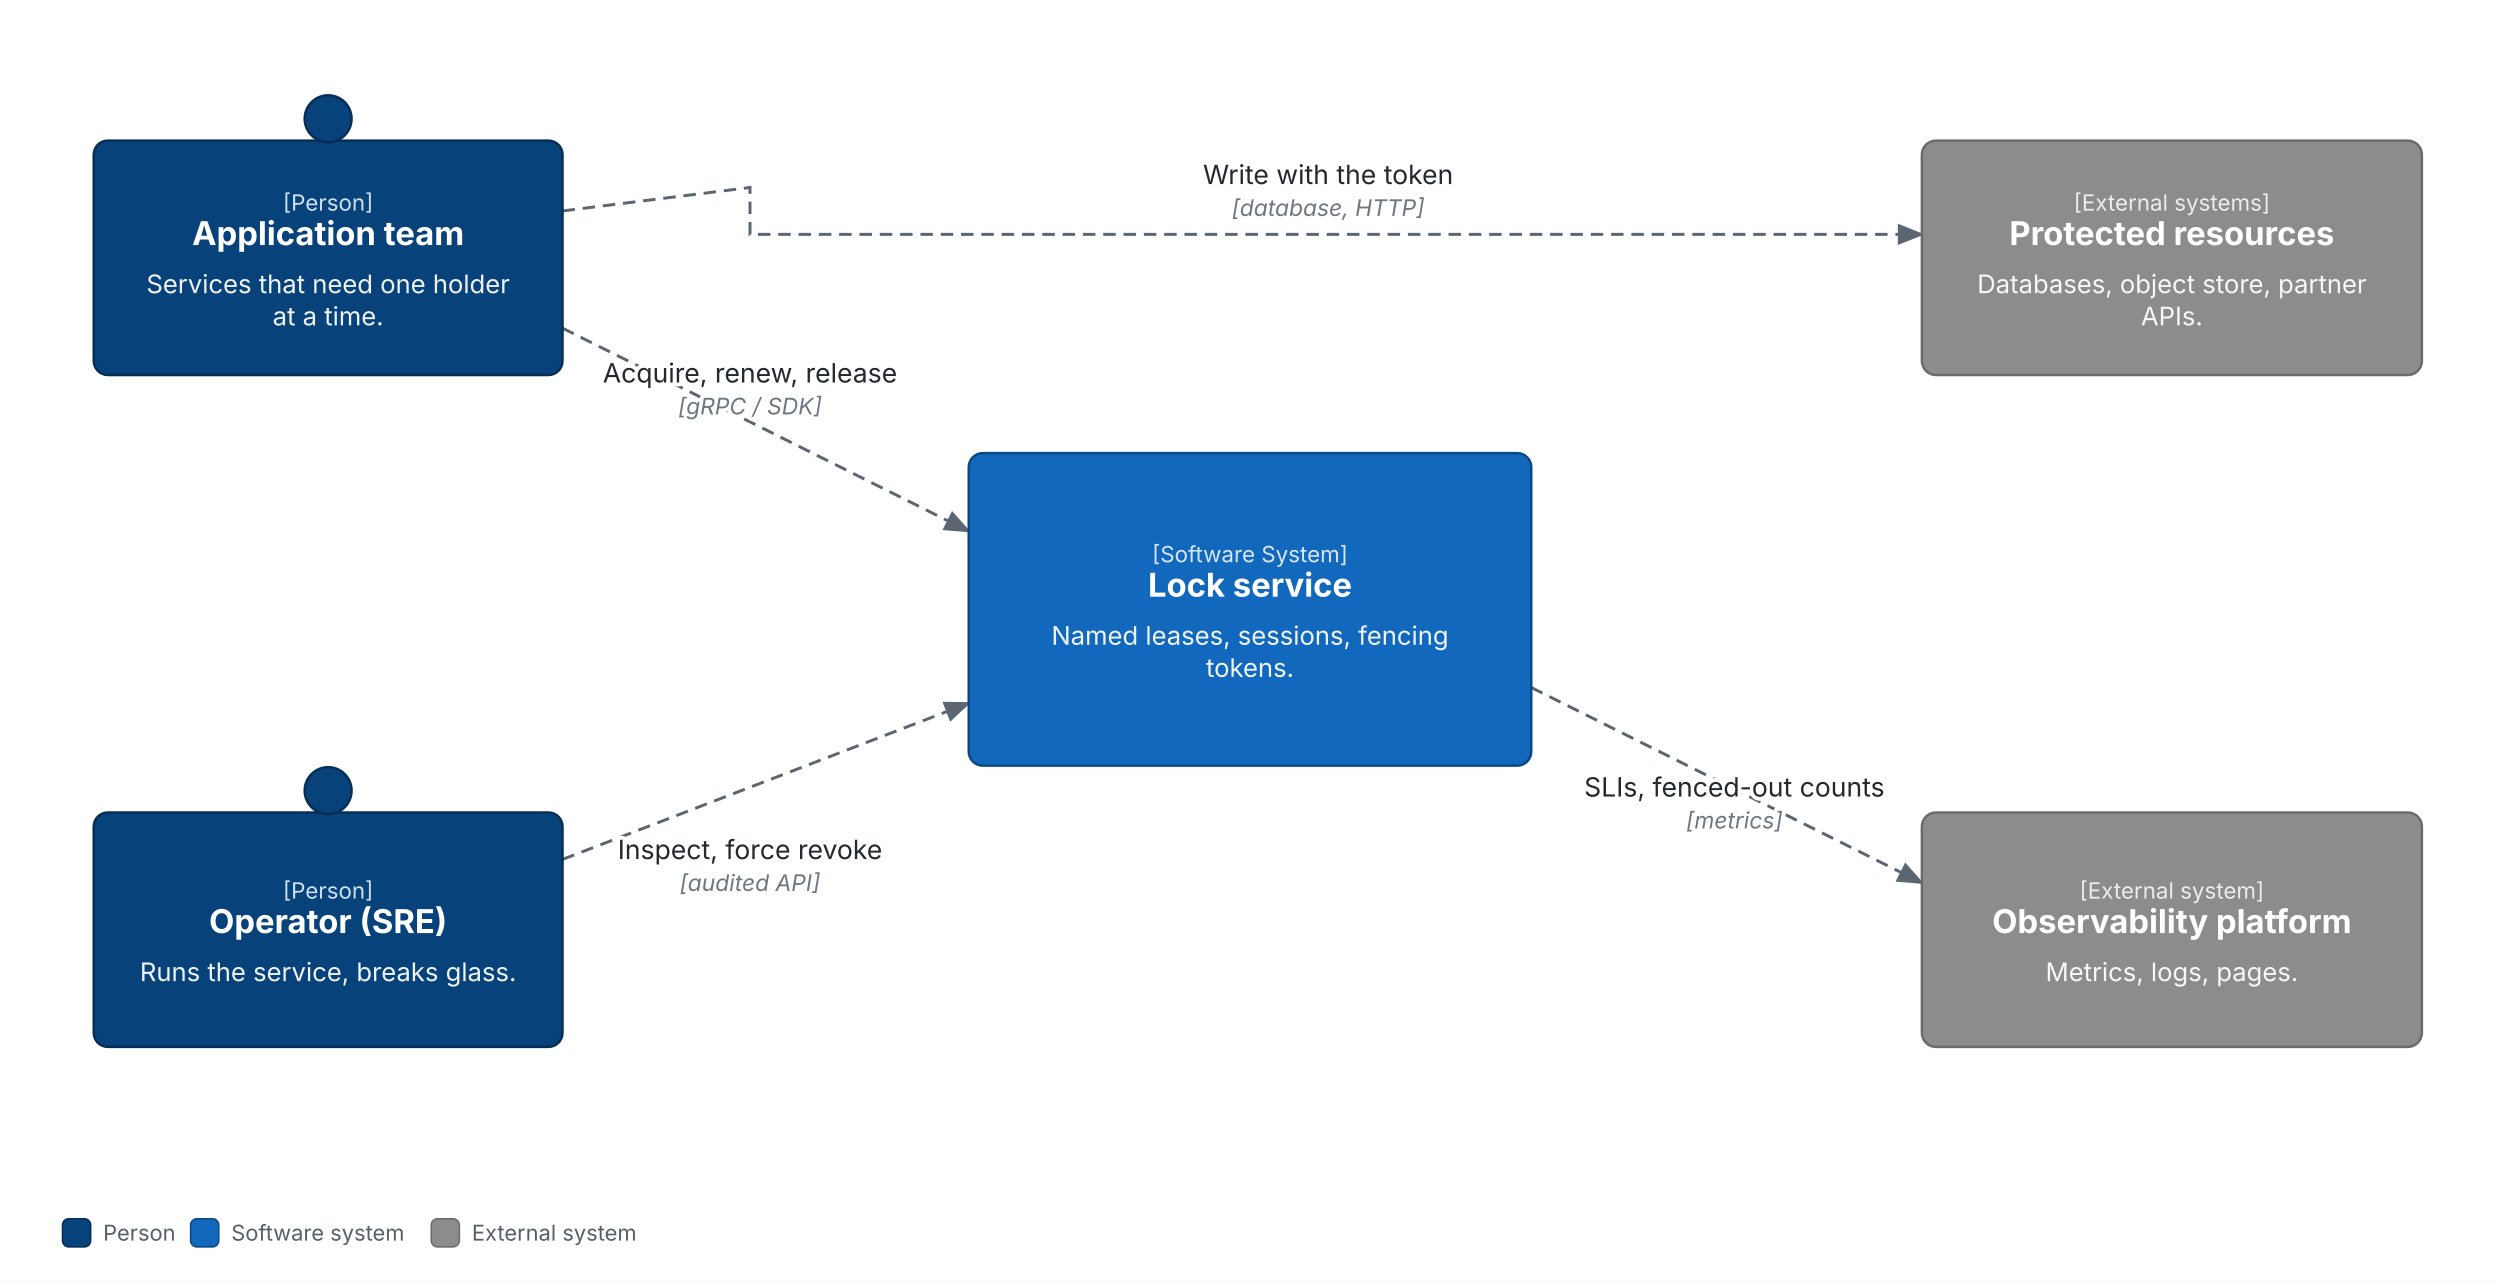
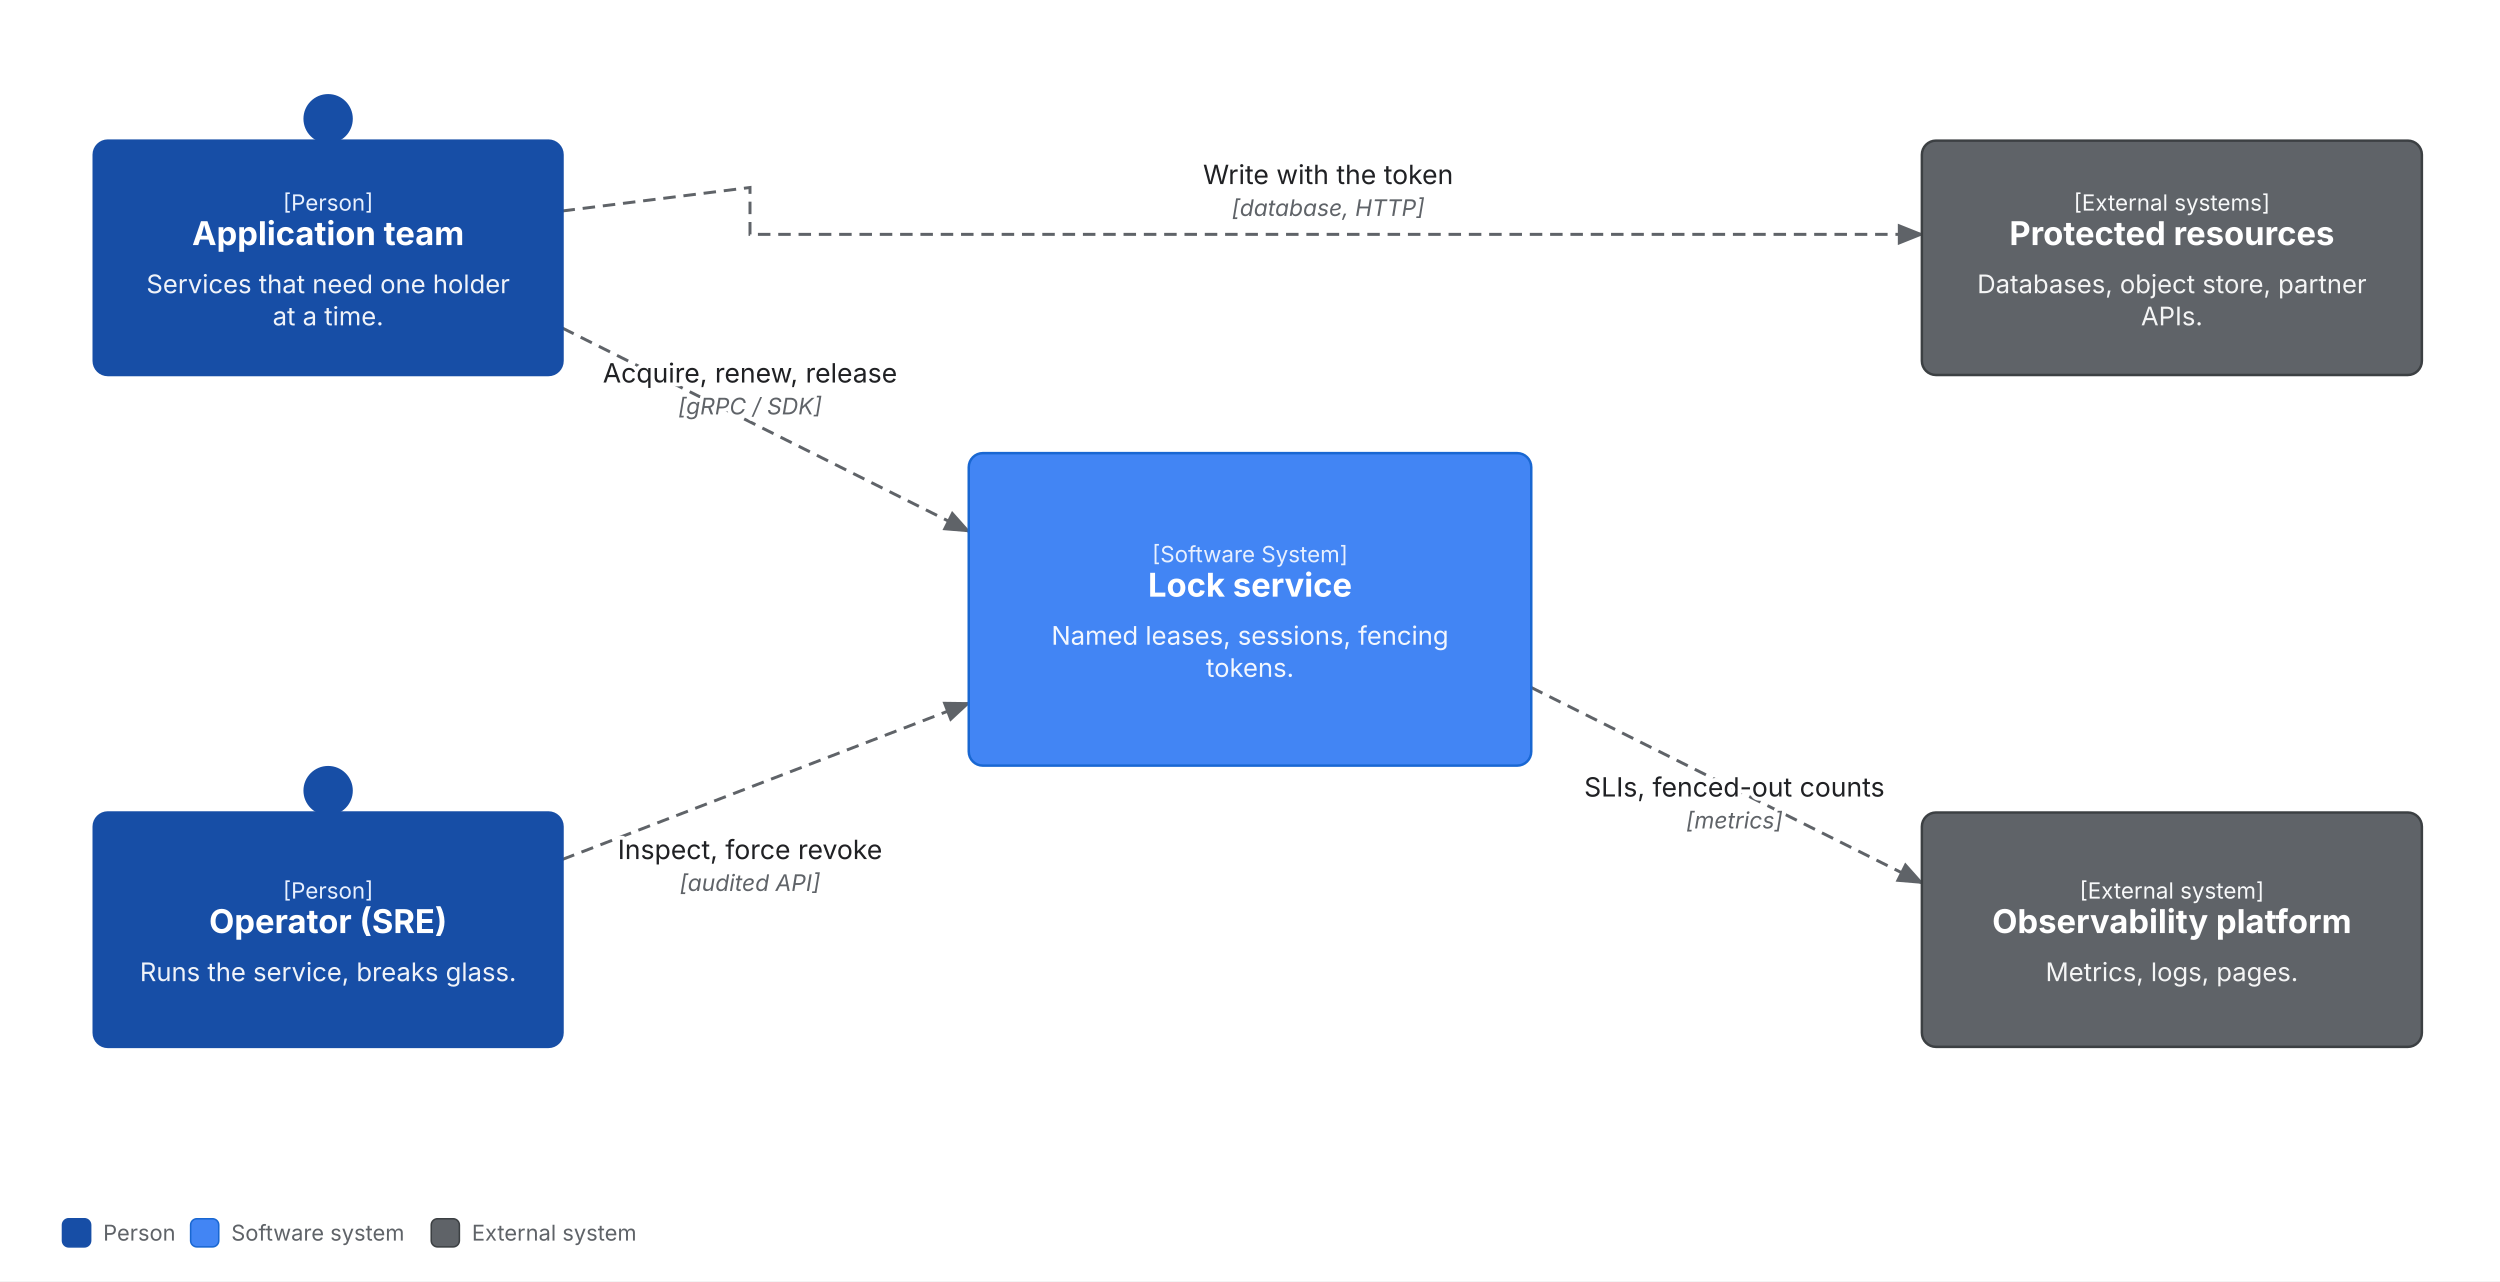
<svg xmlns="http://www.w3.org/2000/svg" class="c4" viewBox="0 0 1600 820" width="1600" height="820">
  <defs>
    <marker id="c4a" viewBox="0 0 10 10" refX="9" refY="5" markerWidth="9" markerHeight="9" orient="auto">
-       <path d="M0,1 L10,5 L0,9 z" fill="#5b6672" />
+       <path d="M0,1 L10,5 L0,9 z" fill="#5f6368" />
    </marker>
    <marker id="c4a-s" viewBox="0 0 10 10" refX="1" refY="5" markerWidth="9" markerHeight="9" orient="auto">
-       <path d="M10,1 L0,5 L10,9 z" fill="#5b6672" />
+       <path d="M10,1 L0,5 L10,9 z" fill="#5f6368" />
    </marker>
  </defs>
  <rect width="1600" height="820" fill="#ffffff" />
-   <path d="M360.0,210.0 L620.0,340.0" fill="none" stroke="#5b6672" stroke-width="1.9" stroke-dasharray="8 5" marker-end="url(#c4a)" />
-   <text x="480.0" y="244.8" text-anchor="middle" font-family="Inter, Helvetica, Arial, sans-serif" font-size="17.0" fill="#24292f" font-style="normal" paint-order="stroke" stroke="#ffffff" stroke-width="5" stroke-linejoin="round">Acquire, renew, release</text>
-   <text x="480.0" y="265.2" text-anchor="middle" font-family="Inter, Helvetica, Arial, sans-serif" font-size="14.6" fill="#6e7781" font-style="italic" paint-order="stroke" stroke="#ffffff" stroke-width="5" stroke-linejoin="round">[gRPC / SDK]</text>
-   <path d="M360.0,135.0 L480.0,120.0 L480.0,150.0 L1230.0,150.0" fill="none" stroke="#5b6672" stroke-width="1.9" stroke-dasharray="8 5" marker-end="url(#c4a)" />
-   <text x="850.0" y="117.8" text-anchor="middle" font-family="Inter, Helvetica, Arial, sans-serif" font-size="17.0" fill="#24292f" font-style="normal" paint-order="stroke" stroke="#ffffff" stroke-width="5" stroke-linejoin="round">Write with the token</text>
-   <text x="850.0" y="138.2" text-anchor="middle" font-family="Inter, Helvetica, Arial, sans-serif" font-size="14.6" fill="#6e7781" font-style="italic" paint-order="stroke" stroke="#ffffff" stroke-width="5" stroke-linejoin="round">[database, HTTP]</text>
-   <path d="M360.0,550.0 L620.0,450.0" fill="none" stroke="#5b6672" stroke-width="1.9" stroke-dasharray="8 5" marker-end="url(#c4a)" />
-   <text x="480.0" y="549.8" text-anchor="middle" font-family="Inter, Helvetica, Arial, sans-serif" font-size="17.0" fill="#24292f" font-style="normal" paint-order="stroke" stroke="#ffffff" stroke-width="5" stroke-linejoin="round">Inspect, force revoke</text>
-   <text x="480.0" y="570.2" text-anchor="middle" font-family="Inter, Helvetica, Arial, sans-serif" font-size="14.6" fill="#6e7781" font-style="italic" paint-order="stroke" stroke="#ffffff" stroke-width="5" stroke-linejoin="round">[audited API]</text>
-   <path d="M980.0,440.0 L1230.0,565.0" fill="none" stroke="#5b6672" stroke-width="1.9" stroke-dasharray="8 5" marker-end="url(#c4a)" />
-   <text x="1110.0" y="509.8" text-anchor="middle" font-family="Inter, Helvetica, Arial, sans-serif" font-size="17.0" fill="#24292f" font-style="normal" paint-order="stroke" stroke="#ffffff" stroke-width="5" stroke-linejoin="round">SLIs, fenced-out counts</text>
-   <text x="1110.0" y="530.2" text-anchor="middle" font-family="Inter, Helvetica, Arial, sans-serif" font-size="14.6" fill="#6e7781" font-style="italic" paint-order="stroke" stroke="#ffffff" stroke-width="5" stroke-linejoin="round">[metrics]</text>
-   <rect x="60" y="90" width="300" height="150" rx="9" fill="#08427b" stroke="#052e56" stroke-width="1.6" />
-   <circle cx="210.0" cy="76" r="15" fill="#08427b" stroke="#052e56" stroke-width="1.6" />
-   <text x="210.0" y="134.805" text-anchor="middle" font-family="Inter, Helvetica, Arial, sans-serif" font-size="14.3" fill="#cfe0f3">[Person]</text>
-   <text x="210.0" y="156.855" text-anchor="middle" font-family="Inter, Helvetica, Arial, sans-serif" font-size="21" font-weight="700" fill="#ffffff">Application team</text>
-   <text x="210.0" y="187.635" text-anchor="middle" font-family="Inter, Helvetica, Arial, sans-serif" font-size="16.4" fill="#ffffff" fill-opacity="0.93">Services that need one holder</text>
-   <text x="210.0" y="208.215" text-anchor="middle" font-family="Inter, Helvetica, Arial, sans-serif" font-size="16.4" fill="#ffffff" fill-opacity="0.93">at a time.</text>
-   <rect x="60" y="520" width="300" height="150" rx="9" fill="#08427b" stroke="#052e56" stroke-width="1.6" />
-   <circle cx="210.0" cy="506" r="15" fill="#08427b" stroke="#052e56" stroke-width="1.6" />
-   <text x="210.0" y="575.095" text-anchor="middle" font-family="Inter, Helvetica, Arial, sans-serif" font-size="14.3" fill="#cfe0f3">[Person]</text>
-   <text x="210.0" y="597.145" text-anchor="middle" font-family="Inter, Helvetica, Arial, sans-serif" font-size="21" font-weight="700" fill="#ffffff">Operator (SRE)</text>
-   <text x="210.0" y="627.925" text-anchor="middle" font-family="Inter, Helvetica, Arial, sans-serif" font-size="16.4" fill="#ffffff" fill-opacity="0.93">Runs the service, breaks glass.</text>
-   <rect x="620" y="290" width="360" height="200" rx="9" fill="#1168bd" stroke="#0b4884" stroke-width="1.6" />
-   <text x="800.0" y="359.805" text-anchor="middle" font-family="Inter, Helvetica, Arial, sans-serif" font-size="14.3" fill="#d6e6f7">[Software System]</text>
-   <text x="800.0" y="381.855" text-anchor="middle" font-family="Inter, Helvetica, Arial, sans-serif" font-size="21" font-weight="700" fill="#ffffff">Lock service</text>
-   <text x="800.0" y="412.635" text-anchor="middle" font-family="Inter, Helvetica, Arial, sans-serif" font-size="16.4" fill="#ffffff" fill-opacity="0.93">Named leases, sessions, fencing</text>
-   <text x="800.0" y="433.215" text-anchor="middle" font-family="Inter, Helvetica, Arial, sans-serif" font-size="16.4" fill="#ffffff" fill-opacity="0.93">tokens.</text>
-   <rect x="1230" y="90" width="320" height="150" rx="9" fill="#8c8c8c" stroke="#6b6b6b" stroke-width="1.6" />
-   <text x="1390.0" y="134.805" text-anchor="middle" font-family="Inter, Helvetica, Arial, sans-serif" font-size="14.3" fill="#ececec">[External systems]</text>
-   <text x="1390.0" y="156.855" text-anchor="middle" font-family="Inter, Helvetica, Arial, sans-serif" font-size="21" font-weight="700" fill="#ffffff">Protected resources</text>
-   <text x="1390.0" y="187.635" text-anchor="middle" font-family="Inter, Helvetica, Arial, sans-serif" font-size="16.4" fill="#ffffff" fill-opacity="0.93">Databases, object store, partner</text>
-   <text x="1390.0" y="208.215" text-anchor="middle" font-family="Inter, Helvetica, Arial, sans-serif" font-size="16.4" fill="#ffffff" fill-opacity="0.93">APIs.</text>
-   <rect x="1230" y="520" width="320" height="150" rx="9" fill="#8c8c8c" stroke="#6b6b6b" stroke-width="1.6" />
-   <text x="1390.0" y="575.095" text-anchor="middle" font-family="Inter, Helvetica, Arial, sans-serif" font-size="14.3" fill="#ececec">[External system]</text>
-   <text x="1390.0" y="597.145" text-anchor="middle" font-family="Inter, Helvetica, Arial, sans-serif" font-size="21" font-weight="700" fill="#ffffff">Observability platform</text>
-   <text x="1390.0" y="627.925" text-anchor="middle" font-family="Inter, Helvetica, Arial, sans-serif" font-size="16.4" fill="#ffffff" fill-opacity="0.93">Metrics, logs, pages.</text>
-   <rect x="40" y="780" width="18" height="18" rx="4" fill="#08427b" stroke="#052e56" />
-   <text x="66" y="794" font-family="Inter, Helvetica, Arial, sans-serif" font-size="14" fill="#57606a">Person</text>
-   <rect x="122" y="780" width="18" height="18" rx="4" fill="#1168bd" stroke="#0b4884" />
-   <text x="148" y="794" font-family="Inter, Helvetica, Arial, sans-serif" font-size="14" fill="#57606a">Software system</text>
-   <rect x="276" y="780" width="18" height="18" rx="4" fill="#8c8c8c" stroke="#6b6b6b" />
-   <text x="302" y="794" font-family="Inter, Helvetica, Arial, sans-serif" font-size="14" fill="#57606a">External system</text>
+   <g data-k="e:0">
+     <path d="M360.0,210.0 L620.0,340.0" fill="none" stroke="#5f6368" stroke-width="1.9" stroke-dasharray="8 5" marker-end="url(#c4a)" />
+     <text x="480.0" y="244.8" text-anchor="middle" font-family="Inter, Roboto, sans-serif" font-size="17.0" fill="#202124" font-style="normal" paint-order="stroke" stroke="#ffffff" stroke-width="5" stroke-linejoin="round">Acquire, renew, release</text>
+     <text x="480.0" y="265.2" text-anchor="middle" font-family="Inter, Roboto, sans-serif" font-size="14.6" fill="#5f6368" font-style="italic" paint-order="stroke" stroke="#ffffff" stroke-width="5" stroke-linejoin="round">[gRPC / SDK]</text>
+   </g>
+   <g data-k="e:1">
+     <path d="M360.0,135.0 L480.0,120.0 L480.0,150.0 L1230.0,150.0" fill="none" stroke="#5f6368" stroke-width="1.9" stroke-dasharray="8 5" marker-end="url(#c4a)" />
+     <text x="850.0" y="117.8" text-anchor="middle" font-family="Inter, Roboto, sans-serif" font-size="17.0" fill="#202124" font-style="normal" paint-order="stroke" stroke="#ffffff" stroke-width="5" stroke-linejoin="round">Write with the token</text>
+     <text x="850.0" y="138.2" text-anchor="middle" font-family="Inter, Roboto, sans-serif" font-size="14.6" fill="#5f6368" font-style="italic" paint-order="stroke" stroke="#ffffff" stroke-width="5" stroke-linejoin="round">[database, HTTP]</text>
+   </g>
+   <g data-k="e:2">
+     <path d="M360.0,550.0 L620.0,450.0" fill="none" stroke="#5f6368" stroke-width="1.9" stroke-dasharray="8 5" marker-end="url(#c4a)" />
+     <text x="480.0" y="549.8" text-anchor="middle" font-family="Inter, Roboto, sans-serif" font-size="17.0" fill="#202124" font-style="normal" paint-order="stroke" stroke="#ffffff" stroke-width="5" stroke-linejoin="round">Inspect, force revoke</text>
+     <text x="480.0" y="570.2" text-anchor="middle" font-family="Inter, Roboto, sans-serif" font-size="14.6" fill="#5f6368" font-style="italic" paint-order="stroke" stroke="#ffffff" stroke-width="5" stroke-linejoin="round">[audited API]</text>
+   </g>
+   <g data-k="e:3">
+     <path d="M980.0,440.0 L1230.0,565.0" fill="none" stroke="#5f6368" stroke-width="1.9" stroke-dasharray="8 5" marker-end="url(#c4a)" />
+     <text x="1110.0" y="509.8" text-anchor="middle" font-family="Inter, Roboto, sans-serif" font-size="17.0" fill="#202124" font-style="normal" paint-order="stroke" stroke="#ffffff" stroke-width="5" stroke-linejoin="round">SLIs, fenced-out counts</text>
+     <text x="1110.0" y="530.2" text-anchor="middle" font-family="Inter, Roboto, sans-serif" font-size="14.6" fill="#5f6368" font-style="italic" paint-order="stroke" stroke="#ffffff" stroke-width="5" stroke-linejoin="round">[metrics]</text>
+   </g>
+   <g data-k="n:team">
+     <rect x="60" y="90" width="300" height="150" rx="9" fill="#174ea6" stroke="#174ea6" stroke-width="1.6" />
+     <circle cx="210.0" cy="76" r="15" fill="#174ea6" stroke="#174ea6" stroke-width="1.6" />
+     <text x="210.0" y="134.805" text-anchor="middle" font-family="Inter, Roboto, sans-serif" font-size="14.3" fill="#e8f0fe">[Person]</text>
+     <text x="210.0" y="156.855" text-anchor="middle" font-family="Inter, Roboto, sans-serif" font-size="21" font-weight="700" fill="#ffffff">Application team</text>
+     <text x="210.0" y="187.635" text-anchor="middle" font-family="Inter, Roboto, sans-serif" font-size="16.4" fill="#ffffff" fill-opacity="0.93">Services that need one holder</text>
+     <text x="210.0" y="208.215" text-anchor="middle" font-family="Inter, Roboto, sans-serif" font-size="16.4" fill="#ffffff" fill-opacity="0.93">at a time.</text>
+   </g>
+   <g data-k="n:sre">
+     <rect x="60" y="520" width="300" height="150" rx="9" fill="#174ea6" stroke="#174ea6" stroke-width="1.6" />
+     <circle cx="210.0" cy="506" r="15" fill="#174ea6" stroke="#174ea6" stroke-width="1.6" />
+     <text x="210.0" y="575.095" text-anchor="middle" font-family="Inter, Roboto, sans-serif" font-size="14.3" fill="#e8f0fe">[Person]</text>
+     <text x="210.0" y="597.145" text-anchor="middle" font-family="Inter, Roboto, sans-serif" font-size="21" font-weight="700" fill="#ffffff">Operator (SRE)</text>
+     <text x="210.0" y="627.925" text-anchor="middle" font-family="Inter, Roboto, sans-serif" font-size="16.4" fill="#ffffff" fill-opacity="0.93">Runs the service, breaks glass.</text>
+   </g>
+   <g data-k="n:lock">
+     <rect x="620" y="290" width="360" height="200" rx="9" fill="#4285f4" stroke="#1967d2" stroke-width="1.6" />
+     <text x="800.0" y="359.805" text-anchor="middle" font-family="Inter, Roboto, sans-serif" font-size="14.3" fill="#e8f0fe">[Software System]</text>
+     <text x="800.0" y="381.855" text-anchor="middle" font-family="Inter, Roboto, sans-serif" font-size="21" font-weight="700" fill="#ffffff">Lock service</text>
+     <text x="800.0" y="412.635" text-anchor="middle" font-family="Inter, Roboto, sans-serif" font-size="16.4" fill="#ffffff" fill-opacity="0.93">Named leases, sessions, fencing</text>
+     <text x="800.0" y="433.215" text-anchor="middle" font-family="Inter, Roboto, sans-serif" font-size="16.4" fill="#ffffff" fill-opacity="0.93">tokens.</text>
+   </g>
+   <g data-k="n:res">
+     <rect x="1230" y="90" width="320" height="150" rx="9" fill="#5f6368" stroke="#3c4043" stroke-width="1.6" />
+     <text x="1390.0" y="134.805" text-anchor="middle" font-family="Inter, Roboto, sans-serif" font-size="14.3" fill="#f8f9fa">[External systems]</text>
+     <text x="1390.0" y="156.855" text-anchor="middle" font-family="Inter, Roboto, sans-serif" font-size="21" font-weight="700" fill="#ffffff">Protected resources</text>
+     <text x="1390.0" y="187.635" text-anchor="middle" font-family="Inter, Roboto, sans-serif" font-size="16.4" fill="#ffffff" fill-opacity="0.93">Databases, object store, partner</text>
+     <text x="1390.0" y="208.215" text-anchor="middle" font-family="Inter, Roboto, sans-serif" font-size="16.4" fill="#ffffff" fill-opacity="0.93">APIs.</text>
+   </g>
+   <g data-k="n:obs">
+     <rect x="1230" y="520" width="320" height="150" rx="9" fill="#5f6368" stroke="#3c4043" stroke-width="1.6" />
+     <text x="1390.0" y="575.095" text-anchor="middle" font-family="Inter, Roboto, sans-serif" font-size="14.3" fill="#f8f9fa">[External system]</text>
+     <text x="1390.0" y="597.145" text-anchor="middle" font-family="Inter, Roboto, sans-serif" font-size="21" font-weight="700" fill="#ffffff">Observability platform</text>
+     <text x="1390.0" y="627.925" text-anchor="middle" font-family="Inter, Roboto, sans-serif" font-size="16.4" fill="#ffffff" fill-opacity="0.93">Metrics, logs, pages.</text>
+   </g>
+   <rect x="40" y="780" width="18" height="18" rx="4" fill="#174ea6" stroke="#174ea6" />
+   <text x="66" y="794" font-family="Inter, Roboto, sans-serif" font-size="14" fill="#5f6368">Person</text>
+   <rect x="122" y="780" width="18" height="18" rx="4" fill="#4285f4" stroke="#1967d2" />
+   <text x="148" y="794" font-family="Inter, Roboto, sans-serif" font-size="14" fill="#5f6368">Software system</text>
+   <rect x="276" y="780" width="18" height="18" rx="4" fill="#5f6368" stroke="#3c4043" />
+   <text x="302" y="794" font-family="Inter, Roboto, sans-serif" font-size="14" fill="#5f6368">External system</text>
</svg>
